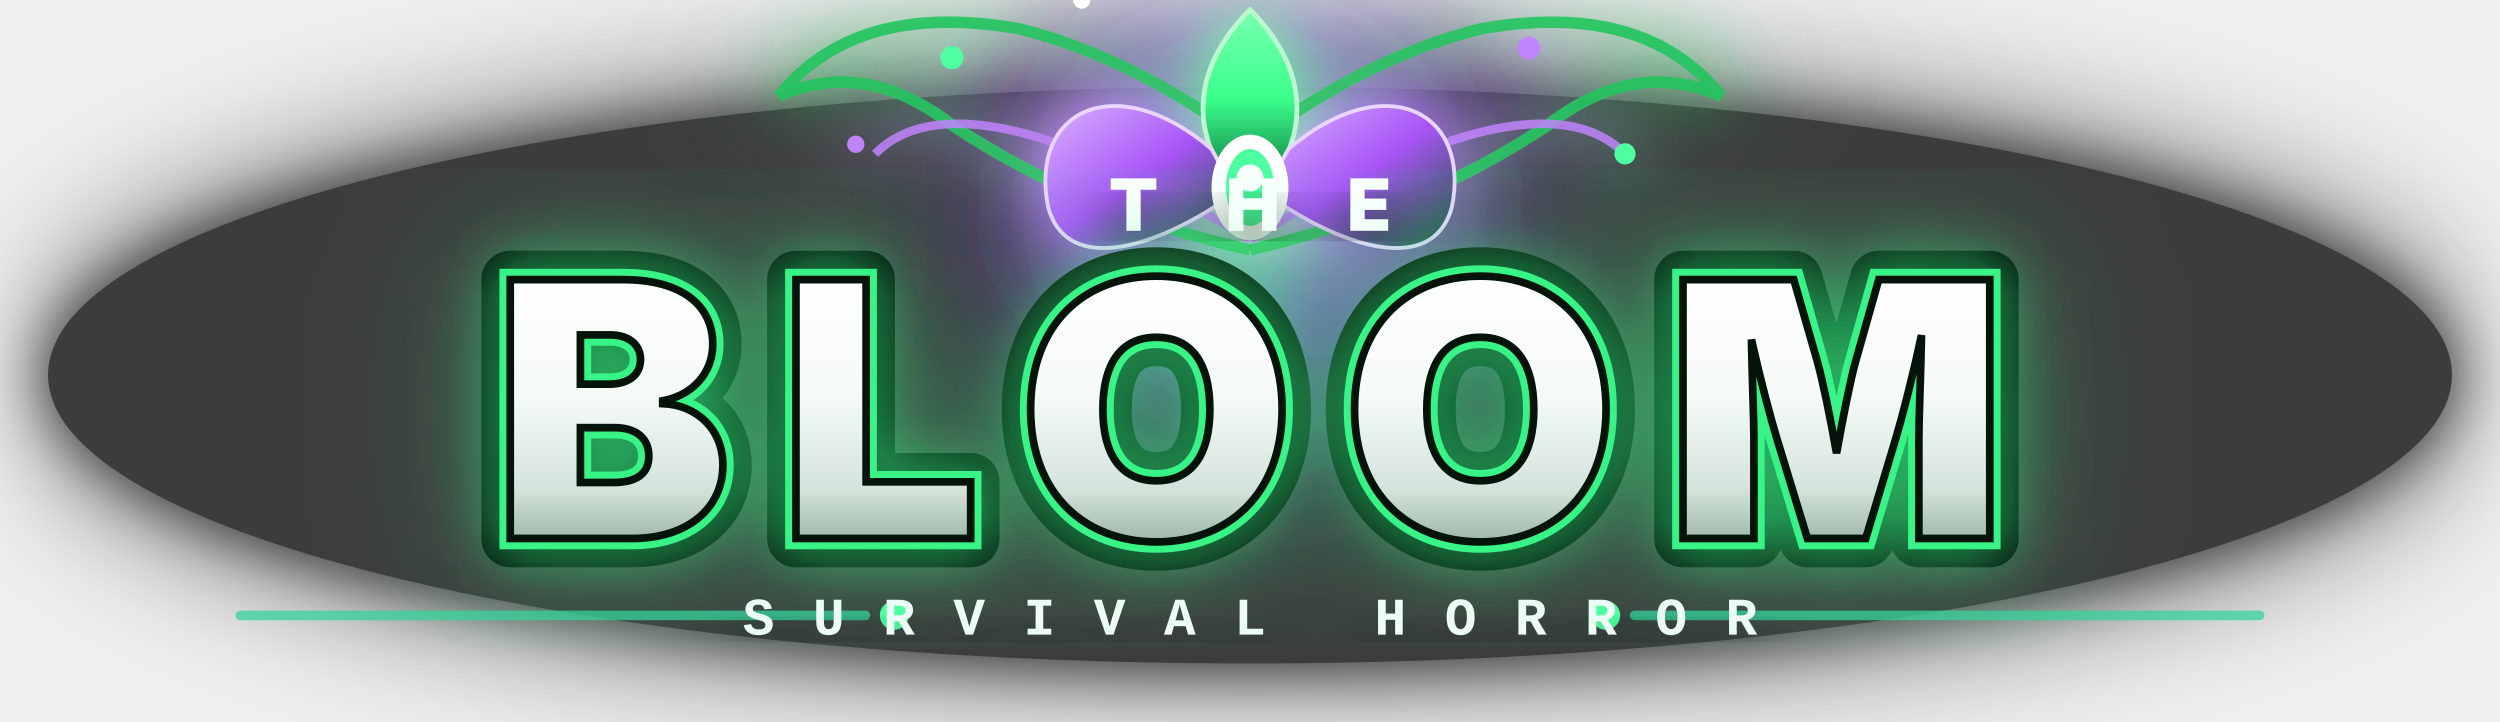
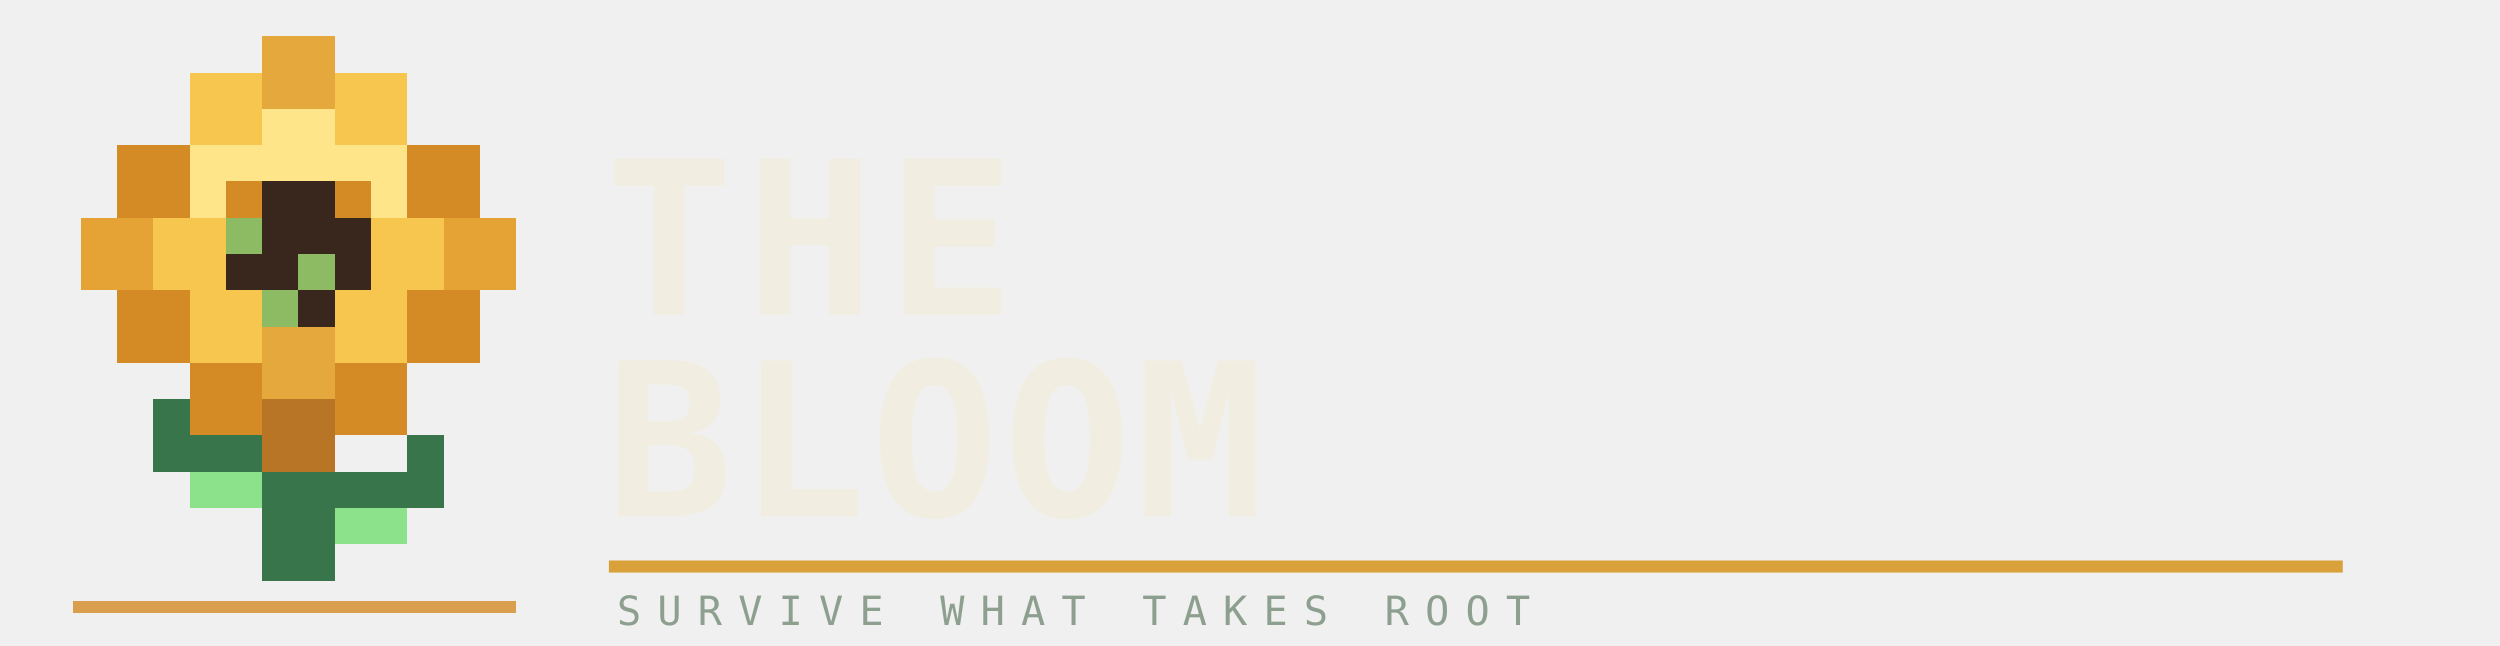
- <svg xmlns="http://www.w3.org/2000/svg" viewBox="0 0 520 150" width="100%" height="100%">
+ <svg xmlns="http://www.w3.org/2000/svg" viewBox="0 0 620 160" role="img" aria-labelledby="title desc">
  <defs>
-     <filter id="bloom-glow" x="-40%" y="-40%" width="180%" height="180%">
-       <feGaussianBlur stdDeviation="6" result="blur1" />
-       <feGaussianBlur stdDeviation="15" result="blur2" />
-       <feMerge>
-         <feMergeNode in="blur2" />
-         <feMergeNode in="blur1" />
-         <feMergeNode in="SourceGraphic" />
-       </feMerge>
-     </filter>
-     <filter id="shadow" x="-20%" y="-20%" width="140%" height="140%">
-       <feDropShadow dx="0" dy="5" stdDeviation="6" flood-color="#000000" flood-opacity="0.95" />
-     </filter>
-     <linearGradient id="textGrad" x1="0%" y1="0%" x2="0%" y2="100%">
-       <stop offset="0%" stop-color="#ffffff" />
-       <stop offset="45%" stop-color="#f5faf7" />
-       <stop offset="80%" stop-color="#d4e4db" />
-       <stop offset="100%" stop-color="#9eb6a7" />
+     <linearGradient id="gold" x2="0" y2="1">
+       <stop stop-color="#ffe58a" />
+       <stop offset="1" stop-color="#d58b25" />
    </linearGradient>
-     <linearGradient id="petalTop" x1="0%" y1="0%" x2="0%" y2="100%">
-       <stop offset="0%" stop-color="#7affb0" />
-       <stop offset="45%" stop-color="#3aff8c" />
-       <stop offset="85%" stop-color="#158046" />
-       <stop offset="100%" stop-color="#052e16" />
+     <linearGradient id="leaf" x2="0" y2="1">
+       <stop stop-color="#8be28a" />
+       <stop offset="1" stop-color="#286744" />
    </linearGradient>
-     <linearGradient id="petalSide" x1="0%" y1="0%" x2="100%" y2="100%">
-       <stop offset="0%" stop-color="#d8b4fe" />
-       <stop offset="50%" stop-color="#a855f7" />
-       <stop offset="100%" stop-color="#14532d" />
-     </linearGradient>
-     <radialGradient id="aura" cx="50%" cy="50%" r="50%">
-       <stop offset="0%" stop-color="#4dffa0" stop-opacity="0.5" />
-       <stop offset="45%" stop-color="#9333ea" stop-opacity="0.25" />
-       <stop offset="100%" stop-color="#000000" stop-opacity="0" />
-     </radialGradient>
  </defs>
-   <ellipse cx="260" cy="78" rx="250" ry="60" fill="#020403" opacity="0.75" filter="url(#bloom-glow)" />
-   <circle cx="260" cy="44" r="70" fill="url(#aura)" filter="url(#bloom-glow)" />
-   <g transform="translate(260, 36)" filter="url(#bloom-glow)">
-     <path d="M 0,16 Q -35,8 -62,-10 Q -80,-24 -98,-16 Q -82,-36 -48,-30 Q -24,-24 0,-6" fill="none" stroke="#22c55e" stroke-width="2.4" opacity="0.9" />
-     <path d="M 0,16 Q 35,8 62,-10 Q 80,-24 98,-16 Q 82,-36 48,-30 Q 24,-24 0,-6" fill="none" stroke="#22c55e" stroke-width="2.4" opacity="0.9" />
-     <path d="M 0,14 Q -25,-2 -46,-8 Q -68,-14 -78,-4" fill="none" stroke="#c084fc" stroke-width="1.8" opacity="0.85" />
-     <path d="M 0,14 Q 25,-2 46,-8 Q 68,-14 78,-4" fill="none" stroke="#c084fc" stroke-width="1.8" opacity="0.85" />
-     <path d="M 0,-34 C -12,-22 -14,-7 0,7 C 14,-7 12,-22 0,-34 Z" fill="url(#petalTop)" stroke="#bbf7d0" stroke-width="1" />
-     <path d="M -8,-5 C -28,-22 -46,-13 -42,7 C -38,22 -18,15 -3,4 Z" fill="url(#petalSide)" stroke="#e9d5ff" stroke-width="0.8" />
-     <path d="M 8,-5 C 28,-22 46,-13 42,7 C 38,22 18,15 3,4 Z" fill="url(#petalSide)" stroke="#e9d5ff" stroke-width="0.8" />
-     <ellipse cx="0" cy="3" rx="8" ry="11" fill="#ffffff" />
-     <ellipse cx="0" cy="3" rx="5" ry="8" fill="#4dffa0" />
-     <circle cx="0" cy="1" r="2.8" fill="#ffffff" />
-     <circle cx="-62" cy="-24" r="2.4" fill="#4dffa0" />
-     <circle cx="58" cy="-26" r="2.4" fill="#c084fc" />
-     <circle cx="-35" cy="-36" r="1.8" fill="#ffffff" />
-     <circle cx="38" cy="-38" r="2" fill="#4dffa0" />
-     <circle cx="-82" cy="-6" r="1.8" fill="#c084fc" />
-     <circle cx="78" cy="-4" r="2.2" fill="#4dffa0" />
+   <g shape-rendering="crispEdges" transform="translate(18 9)">
+     <rect x="47" y="0" width="18" height="18" fill="#e5a83c" />
+     <rect x="29" y="9" width="18" height="18" fill="#f7c64e" />
+     <rect x="65" y="9" width="18" height="18" fill="#f7c64e" />
+     <rect x="11" y="27" width="18" height="18" fill="#d58b25" />
+     <rect x="29" y="27" width="18" height="18" fill="#ffe58a" />
+     <rect x="47" y="18" width="18" height="18" fill="#ffe58a" />
+     <rect x="65" y="27" width="18" height="18" fill="#ffe58a" />
+     <rect x="83" y="27" width="18" height="18" fill="#d58b25" />
+     <rect x="2" y="45" width="18" height="18" fill="#e6a335" />
+     <rect x="20" y="45" width="18" height="18" fill="#f7c64e" />
+     <rect x="38" y="36" width="18" height="18" fill="#d58b25" />
+     <rect x="56" y="36" width="18" height="18" fill="#d58b25" />
+     <rect x="74" y="45" width="18" height="18" fill="#f7c64e" />
+     <rect x="92" y="45" width="18" height="18" fill="#e6a335" />
+     <rect x="11" y="63" width="18" height="18" fill="#d58b25" />
+     <rect x="29" y="63" width="18" height="18" fill="#f7c64e" />
+     <rect x="47" y="72" width="18" height="18" fill="#e5a83c" />
+     <rect x="65" y="63" width="18" height="18" fill="#f7c64e" />
+     <rect x="83" y="63" width="18" height="18" fill="#d58b25" />
+     <rect x="29" y="81" width="18" height="18" fill="#d58b25" />
+     <rect x="47" y="90" width="18" height="18" fill="#b87526" />
+     <rect x="65" y="81" width="18" height="18" fill="#d58b25" />
+     <rect x="47" y="36" width="18" height="18" fill="#39261c" />
+     <rect x="38" y="45" width="18" height="18" fill="#39261c" />
+     <rect x="56" y="45" width="18" height="18" fill="#39261c" />
+     <rect x="47" y="54" width="18" height="18" fill="#39261c" />
+     <rect x="38" y="45" width="9" height="9" fill="#8cbb63" />
+     <rect x="56" y="54" width="9" height="9" fill="#8cbb63" />
+     <rect x="47" y="63" width="9" height="9" fill="#8cbb63" />
+     <rect x="47" y="108" width="18" height="18" fill="#39754b" />
+     <rect x="47" y="126" width="18" height="9" fill="#39754b" />
+     <rect x="20" y="99" width="27" height="9" fill="#39754b" />
+     <rect x="20" y="90" width="9" height="9" fill="#39754b" />
+     <rect x="65" y="108" width="27" height="9" fill="#39754b" />
+     <rect x="83" y="99" width="9" height="9" fill="#39754b" />
+     <rect x="29" y="108" width="18" height="9" fill="#8be28a" />
+     <rect x="65" y="117" width="18" height="9" fill="#8be28a" />
+     <rect x="0" y="140" width="110" height="3" fill="#d58b25" opacity=".8" />
  </g>
-   <text x="260" y="48" text-anchor="middle" font-family="'Impact', 'Arial Black', -apple-system, sans-serif" font-weight="900" font-size="15" letter-spacing="14" fill="#ffffff" filter="url(#shadow)">THE</text>
-   <text x="260" y="112" text-anchor="middle" font-family="'Impact', 'Arial Black', -apple-system, sans-serif" font-weight="900" font-size="74" letter-spacing="10" fill="#000000" stroke="#000000" stroke-width="12" stroke-linejoin="round">
-     BLOOM
-   </text>
-   <text x="260" y="112" text-anchor="middle" font-family="'Impact', 'Arial Black', -apple-system, sans-serif" font-weight="900" font-size="74" letter-spacing="10" fill="none" stroke="#3aff8c" stroke-width="4.5" opacity="0.95" filter="url(#bloom-glow)">
-     BLOOM
-   </text>
-   <text x="260" y="112" text-anchor="middle" font-family="'Impact', 'Arial Black', -apple-system, sans-serif" font-weight="900" font-size="74" letter-spacing="10" fill="url(#textGrad)" stroke="#05140b" stroke-width="1.6">
-     BLOOM
-   </text>
-   <path d="M 50,128 L 180,128" stroke="#34d399" stroke-width="2" stroke-linecap="round" opacity="0.75" />
-   <circle cx="186" cy="128" r="3" fill="#4dffa0" />
-   <path d="M 340,128 L 470,128" stroke="#34d399" stroke-width="2" stroke-linecap="round" opacity="0.75" />
-   <circle cx="334" cy="128" r="3" fill="#4dffa0" />
-   <text x="260" y="132" text-anchor="middle" font-family="'Courier New', monospace" font-weight="900" font-size="11" letter-spacing="8" fill="#ecfdf5" filter="url(#shadow)">
-     SURVIVAL HORROR
-   </text>
+   <g fill="#f1eee1" font-family="monospace" font-weight="900" text-anchor="start">
+     <text x="150" y="78" font-size="53" letter-spacing="3">THE</text>
+     <text x="150" y="128" font-size="53" letter-spacing="1">BLOOM</text>
+   </g>
+   <rect x="151" y="139" width="430" height="3" fill="#d8a13a" />
+   <text x="153" y="155" fill="#8da08f" font-family="monospace" font-size="10" letter-spacing="4">SURVIVE WHAT TAKES ROOT</text>
</svg>
